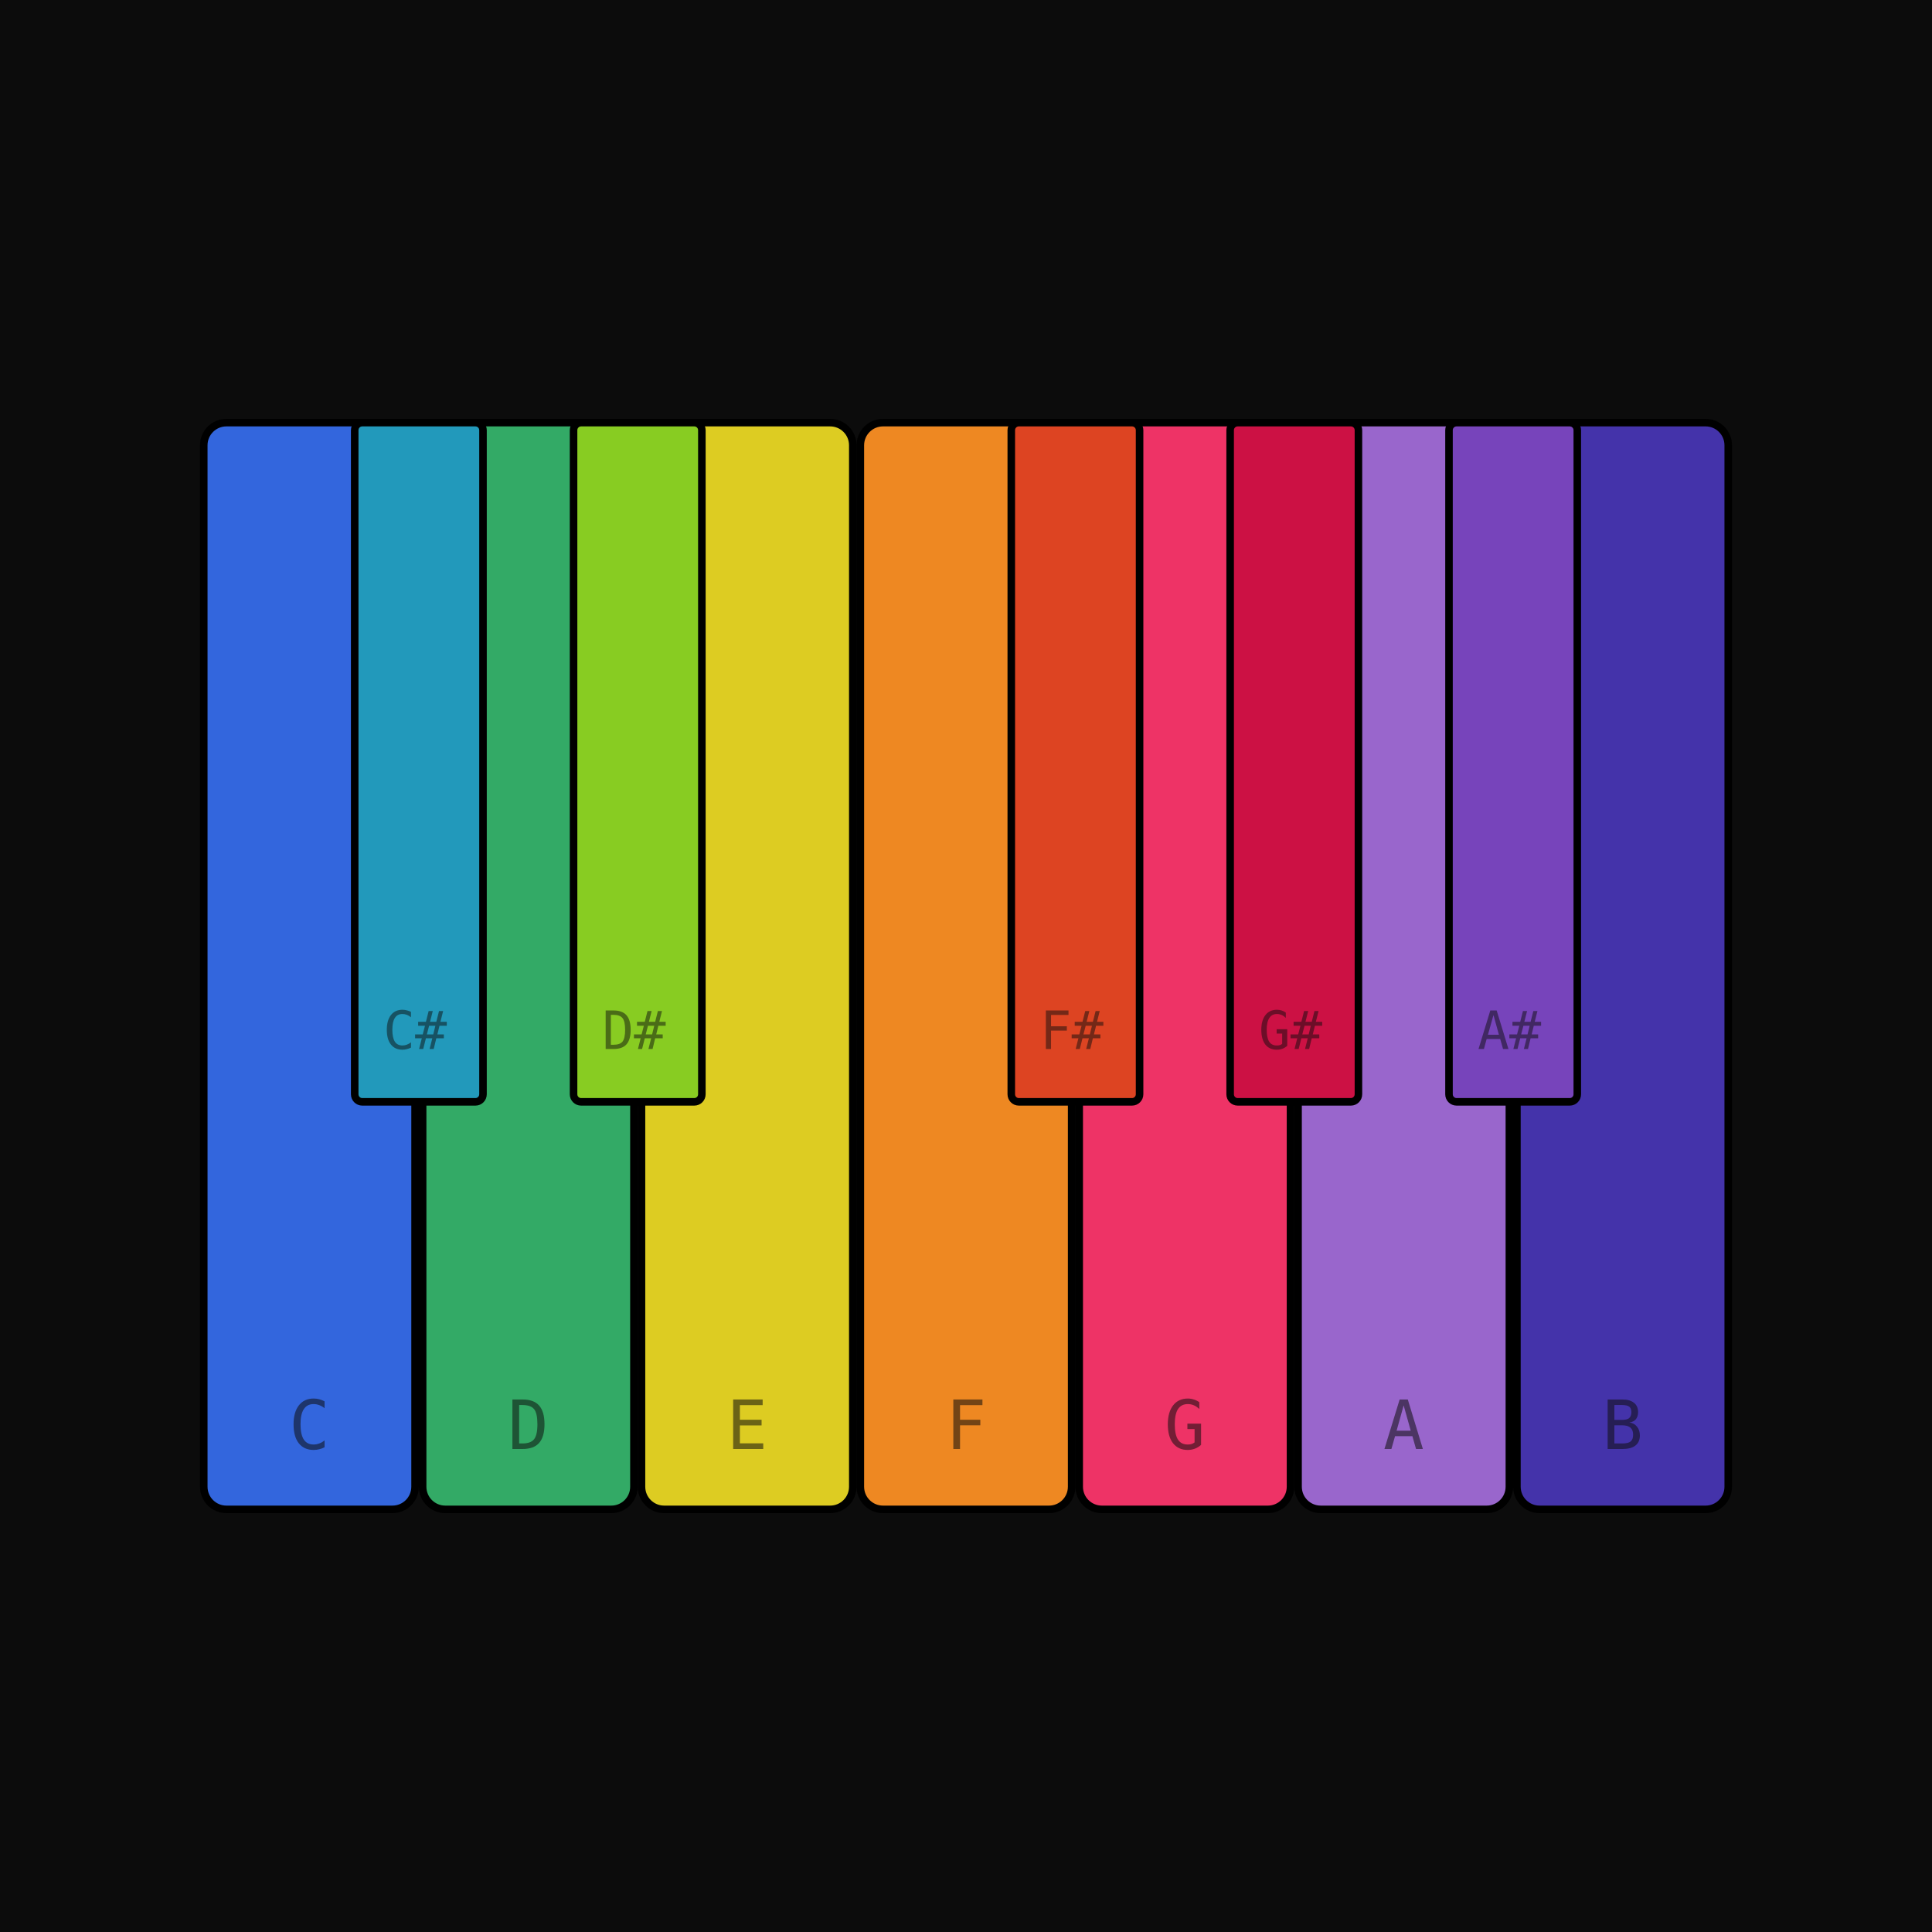
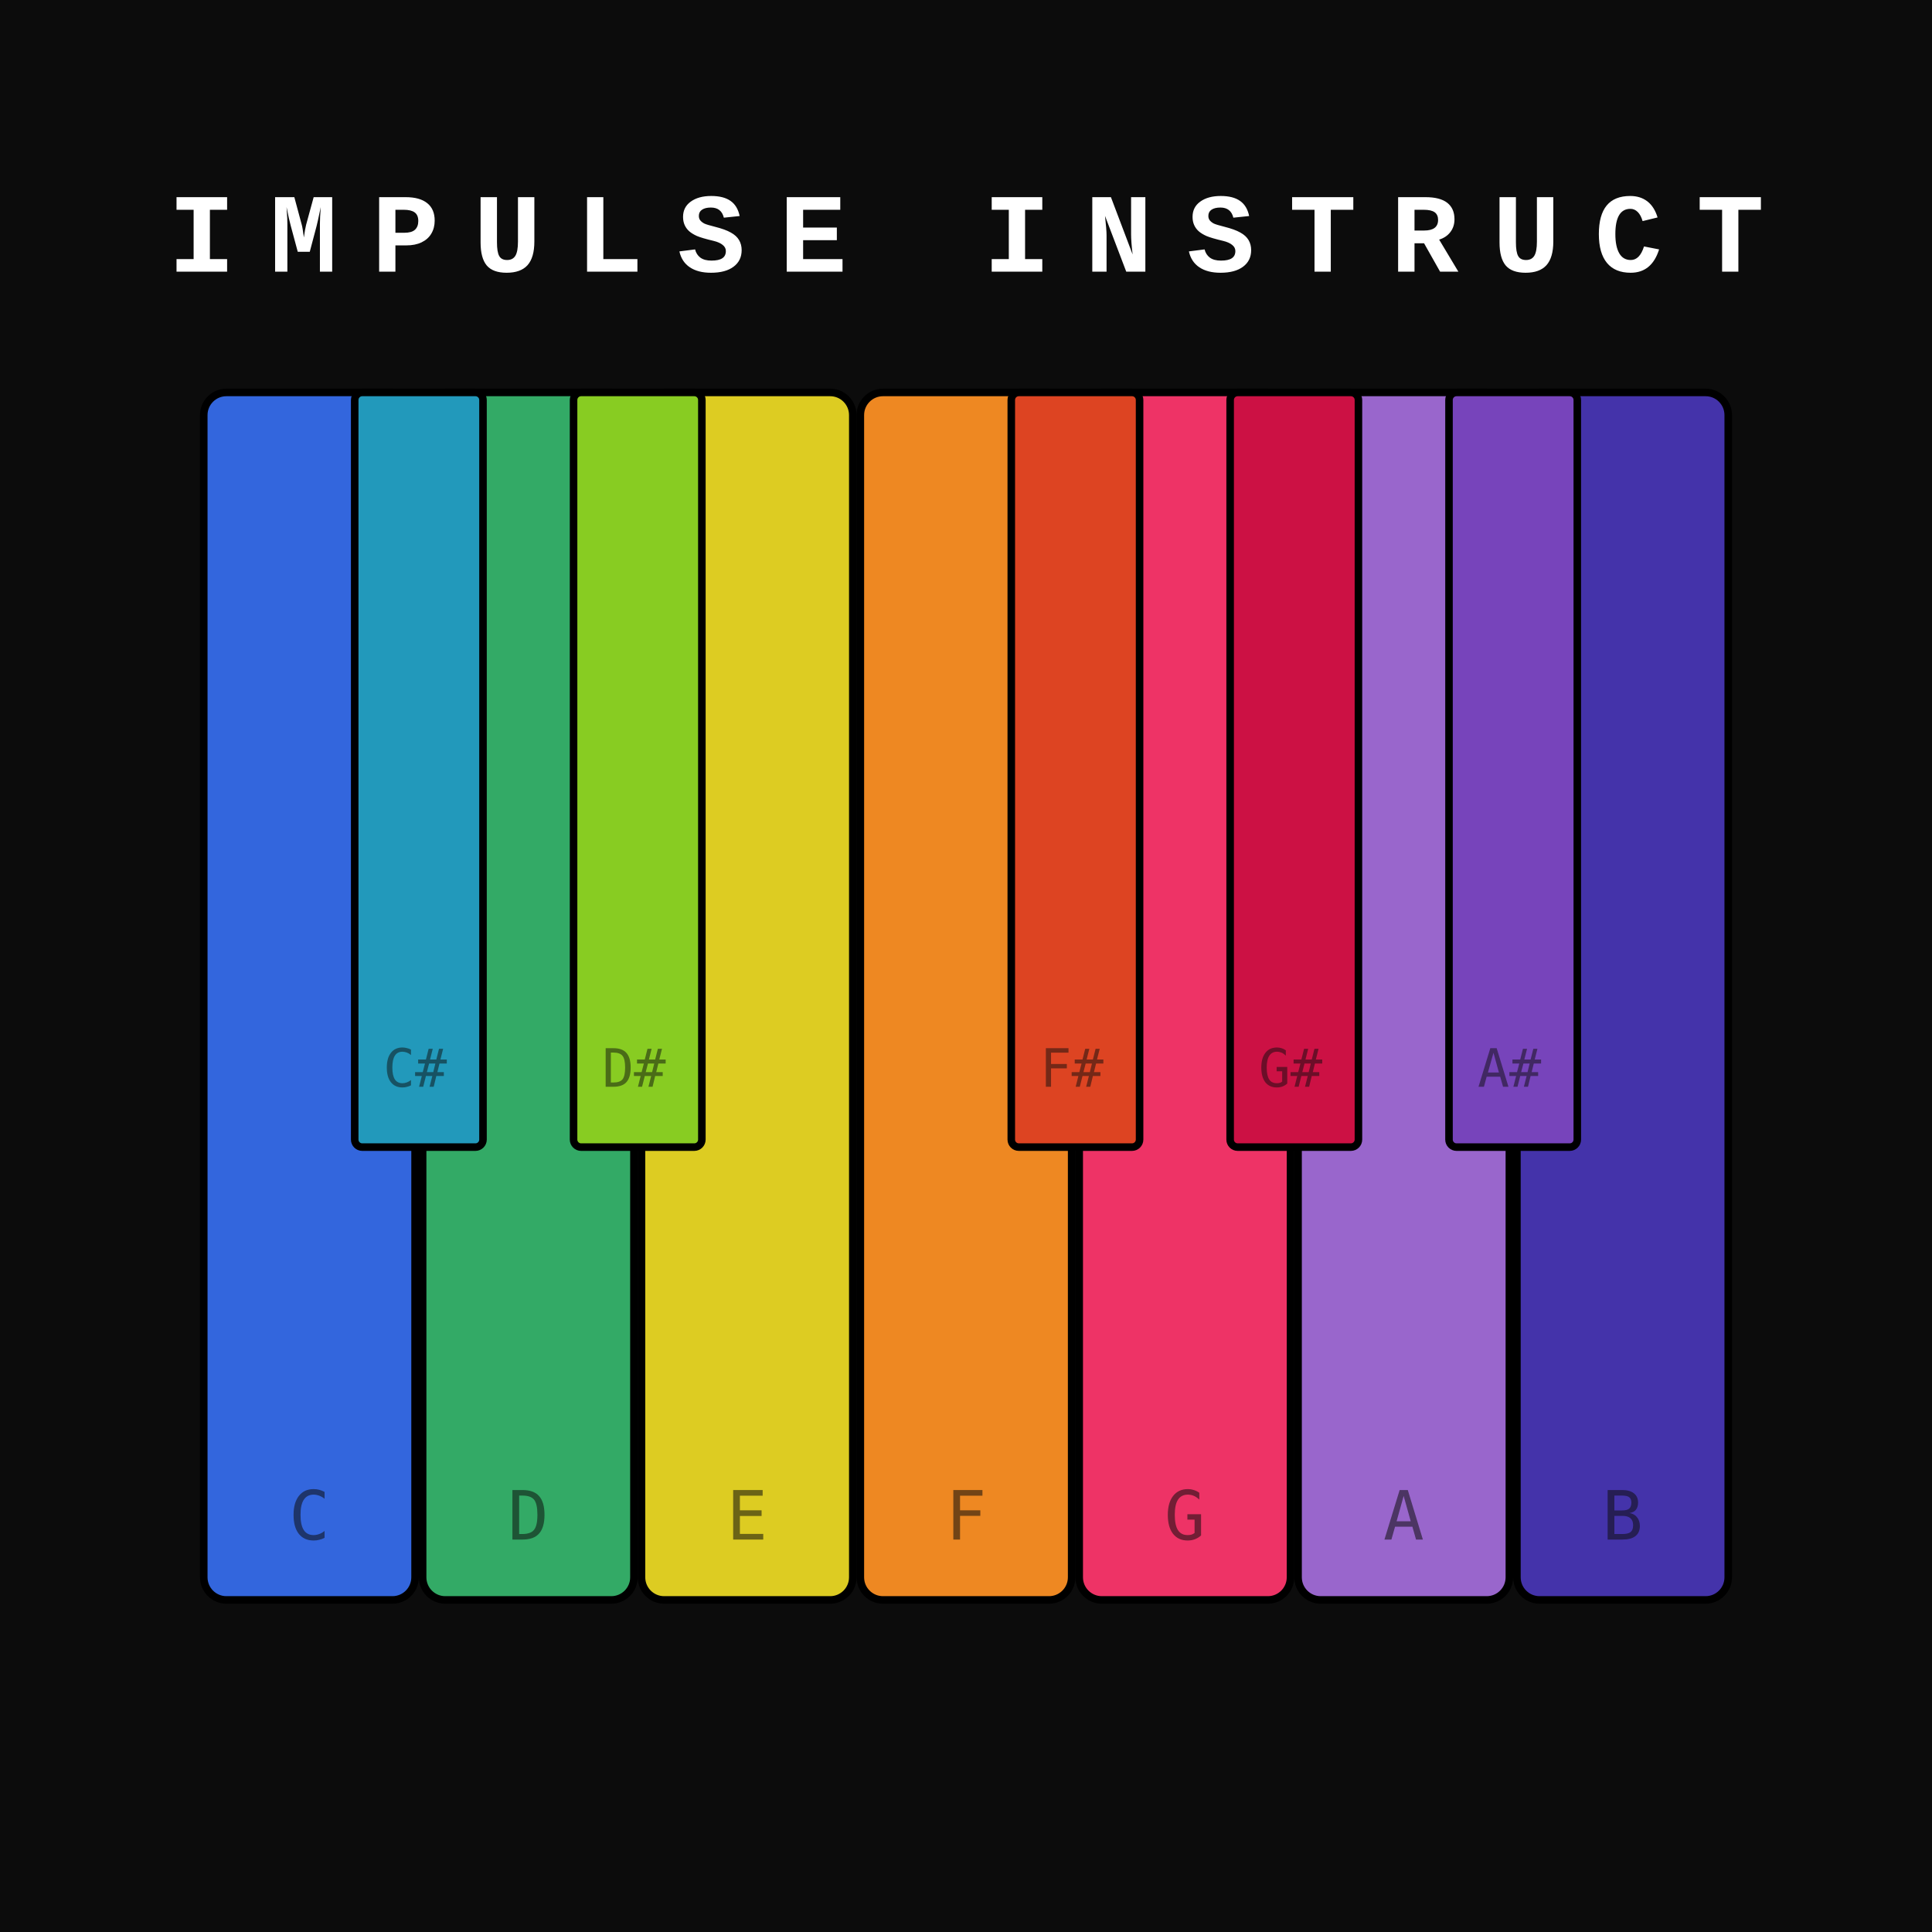
<svg xmlns="http://www.w3.org/2000/svg" width="256" height="256" viewBox="0 0 256 256">
  <rect width="256" height="256" fill="#0C0C0C" />
-   <g transform="translate(27, 56)">
-     <rect x="0" y="0" width="28" height="144" rx="3" fill="#3366DD" stroke="#000000" stroke-width="1" />
-     <rect x="29" y="0" width="28" height="144" rx="3" fill="#33AA66" stroke="#000000" stroke-width="1" />
-     <rect x="58" y="0" width="28" height="144" rx="3" fill="#DDCC22" stroke="#000000" stroke-width="1" />
-     <rect x="87" y="0" width="28" height="144" rx="3" fill="#EE8822" stroke="#000000" stroke-width="1" />
-     <rect x="116" y="0" width="28" height="144" rx="3" fill="#EE3366" stroke="#000000" stroke-width="1" />
-     <rect x="145" y="0" width="28" height="144" rx="3" fill="#9966CC" stroke="#000000" stroke-width="1" />
-     <rect x="174" y="0" width="28" height="144" rx="3" fill="#4433AA" stroke="#000000" stroke-width="1" />
-     <text x="14" y="136" font-family="monospace" font-size="9" fill="#0C0C0C" opacity="0.55" text-anchor="middle">C</text>
-     <text x="43" y="136" font-family="monospace" font-size="9" fill="#0C0C0C" opacity="0.55" text-anchor="middle">D</text>
-     <text x="72" y="136" font-family="monospace" font-size="9" fill="#0C0C0C" opacity="0.55" text-anchor="middle">E</text>
-     <text x="101" y="136" font-family="monospace" font-size="9" fill="#0C0C0C" opacity="0.55" text-anchor="middle">F</text>
-     <text x="130" y="136" font-family="monospace" font-size="9" fill="#0C0C0C" opacity="0.55" text-anchor="middle">G</text>
-     <text x="159" y="136" font-family="monospace" font-size="9" fill="#0C0C0C" opacity="0.55" text-anchor="middle">A</text>
-     <text x="188" y="136" font-family="monospace" font-size="9" fill="#0C0C0C" opacity="0.55" text-anchor="middle">B</text>
-     <rect x="20" y="0" width="17" height="90" rx="1" fill="#2299BB" stroke="#000000" stroke-width="1" />
-     <rect x="49" y="0" width="17" height="90" rx="1" fill="#88CC22" stroke="#000000" stroke-width="1" />
-     <rect x="107" y="0" width="17" height="90" rx="1" fill="#DD4422" stroke="#000000" stroke-width="1" />
-     <rect x="136" y="0" width="17" height="90" rx="1" fill="#CC1144" stroke="#000000" stroke-width="1" />
-     <rect x="165" y="0" width="17" height="90" rx="1" fill="#7744BB" stroke="#000000" stroke-width="1" />
-     <text x="28" y="83" font-family="monospace" font-size="7" fill="#0C0C0C" opacity="0.5" text-anchor="middle">C#</text>
-     <text x="57" y="83" font-family="monospace" font-size="7" fill="#0C0C0C" opacity="0.5" text-anchor="middle">D#</text>
-     <text x="115" y="83" font-family="monospace" font-size="7" fill="#0C0C0C" opacity="0.5" text-anchor="middle">F#</text>
-     <text x="144" y="83" font-family="monospace" font-size="7" fill="#0C0C0C" opacity="0.5" text-anchor="middle">G#</text>
-     <text x="173" y="83" font-family="monospace" font-size="7" fill="#0C0C0C" opacity="0.5" text-anchor="middle">A#</text>
+   <text x="128" y="36" font-family="'Courier New', Courier, monospace" font-size="15" font-weight="bold" fill="#FFFFFF" letter-spacing="4.5" text-anchor="middle">IMPULSE INSTRUCT</text>
+   <g transform="translate(27, 52)">
+     <rect x="0" y="0" width="28" height="160" rx="3" fill="#3366DD" stroke="#000000" stroke-width="1" />
+     <rect x="29" y="0" width="28" height="160" rx="3" fill="#33AA66" stroke="#000000" stroke-width="1" />
+     <rect x="58" y="0" width="28" height="160" rx="3" fill="#DDCC22" stroke="#000000" stroke-width="1" />
+     <rect x="87" y="0" width="28" height="160" rx="3" fill="#EE8822" stroke="#000000" stroke-width="1" />
+     <rect x="116" y="0" width="28" height="160" rx="3" fill="#EE3366" stroke="#000000" stroke-width="1" />
+     <rect x="145" y="0" width="28" height="160" rx="3" fill="#9966CC" stroke="#000000" stroke-width="1" />
+     <rect x="174" y="0" width="28" height="160" rx="3" fill="#4433AA" stroke="#000000" stroke-width="1" />
+     <text x="14" y="152" font-family="monospace" font-size="9" fill="#0C0C0C" opacity="0.55" text-anchor="middle">C</text>
+     <text x="43" y="152" font-family="monospace" font-size="9" fill="#0C0C0C" opacity="0.55" text-anchor="middle">D</text>
+     <text x="72" y="152" font-family="monospace" font-size="9" fill="#0C0C0C" opacity="0.55" text-anchor="middle">E</text>
+     <text x="101" y="152" font-family="monospace" font-size="9" fill="#0C0C0C" opacity="0.55" text-anchor="middle">F</text>
+     <text x="130" y="152" font-family="monospace" font-size="9" fill="#0C0C0C" opacity="0.55" text-anchor="middle">G</text>
+     <text x="159" y="152" font-family="monospace" font-size="9" fill="#0C0C0C" opacity="0.55" text-anchor="middle">A</text>
+     <text x="188" y="152" font-family="monospace" font-size="9" fill="#0C0C0C" opacity="0.55" text-anchor="middle">B</text>
+     <rect x="20" y="0" width="17" height="100" rx="1" fill="#2299BB" stroke="#000000" stroke-width="1" />
+     <rect x="49" y="0" width="17" height="100" rx="1" fill="#88CC22" stroke="#000000" stroke-width="1" />
+     <rect x="107" y="0" width="17" height="100" rx="1" fill="#DD4422" stroke="#000000" stroke-width="1" />
+     <rect x="136" y="0" width="17" height="100" rx="1" fill="#CC1144" stroke="#000000" stroke-width="1" />
+     <rect x="165" y="0" width="17" height="100" rx="1" fill="#7744BB" stroke="#000000" stroke-width="1" />
+     <text x="28" y="92" font-family="monospace" font-size="7" fill="#0C0C0C" opacity="0.5" text-anchor="middle">C#</text>
+     <text x="57" y="92" font-family="monospace" font-size="7" fill="#0C0C0C" opacity="0.5" text-anchor="middle">D#</text>
+     <text x="115" y="92" font-family="monospace" font-size="7" fill="#0C0C0C" opacity="0.5" text-anchor="middle">F#</text>
+     <text x="144" y="92" font-family="monospace" font-size="7" fill="#0C0C0C" opacity="0.5" text-anchor="middle">G#</text>
+     <text x="173" y="92" font-family="monospace" font-size="7" fill="#0C0C0C" opacity="0.5" text-anchor="middle">A#</text>
  </g>
</svg>
